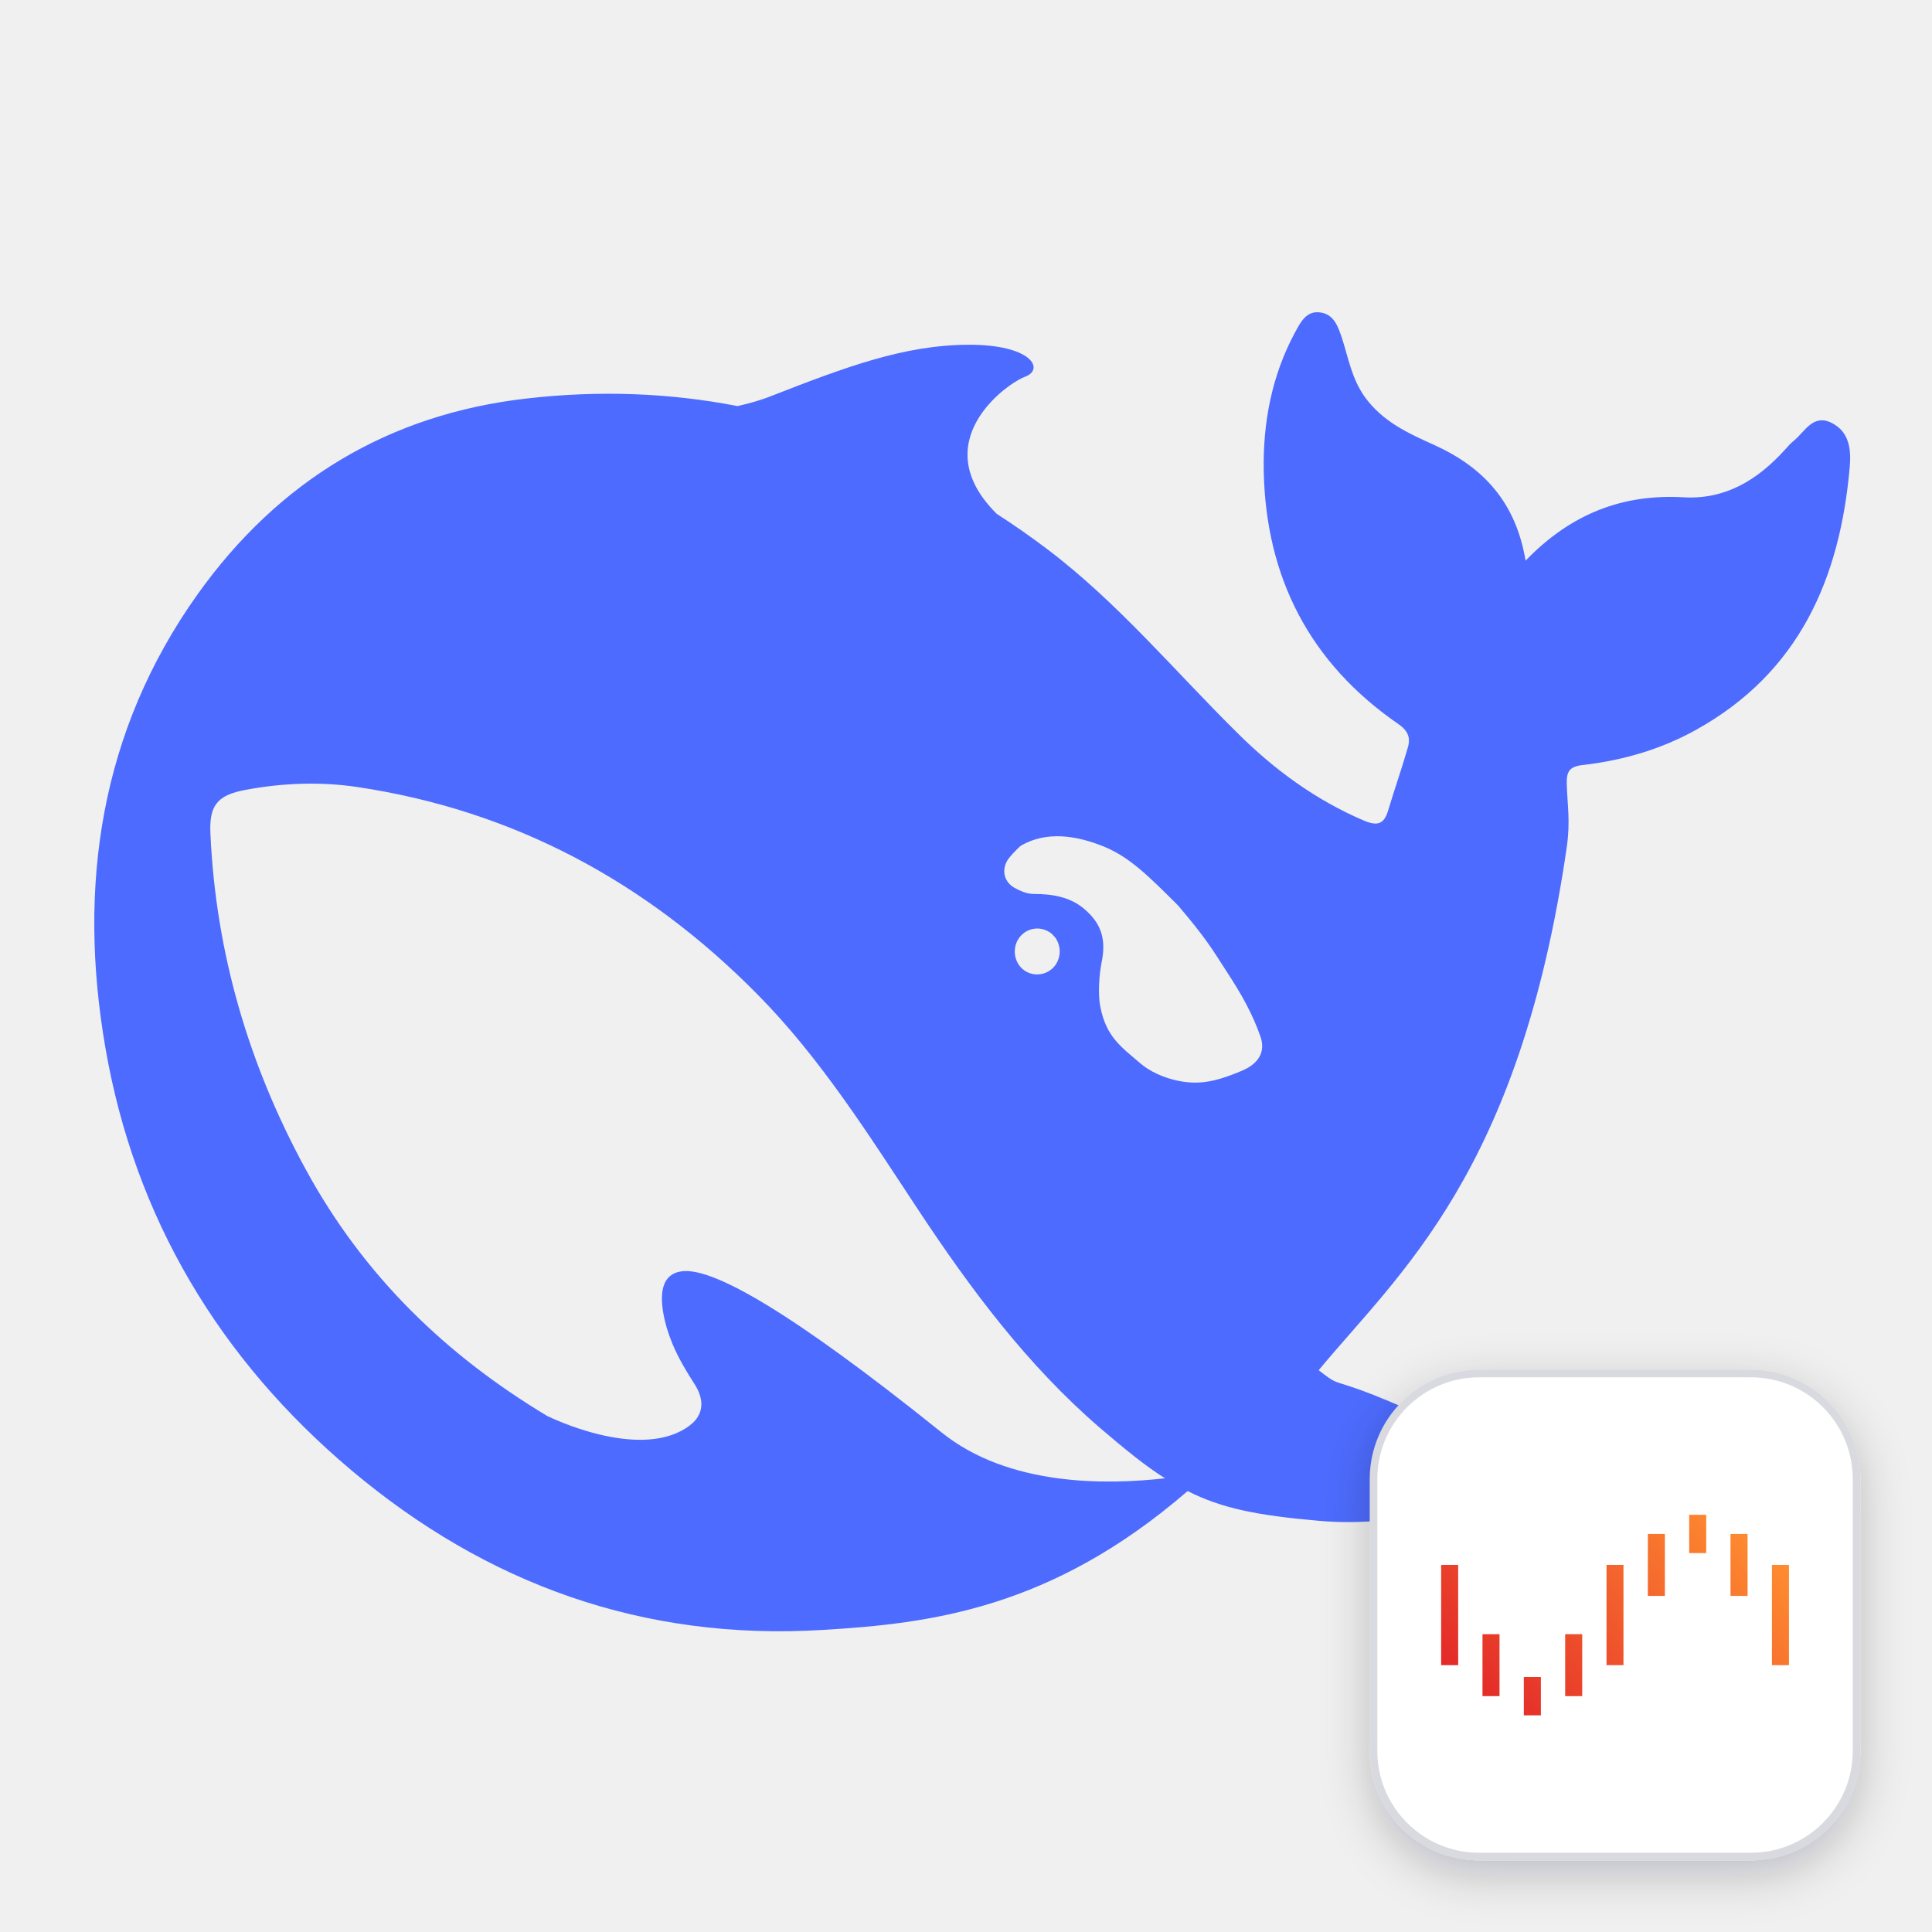
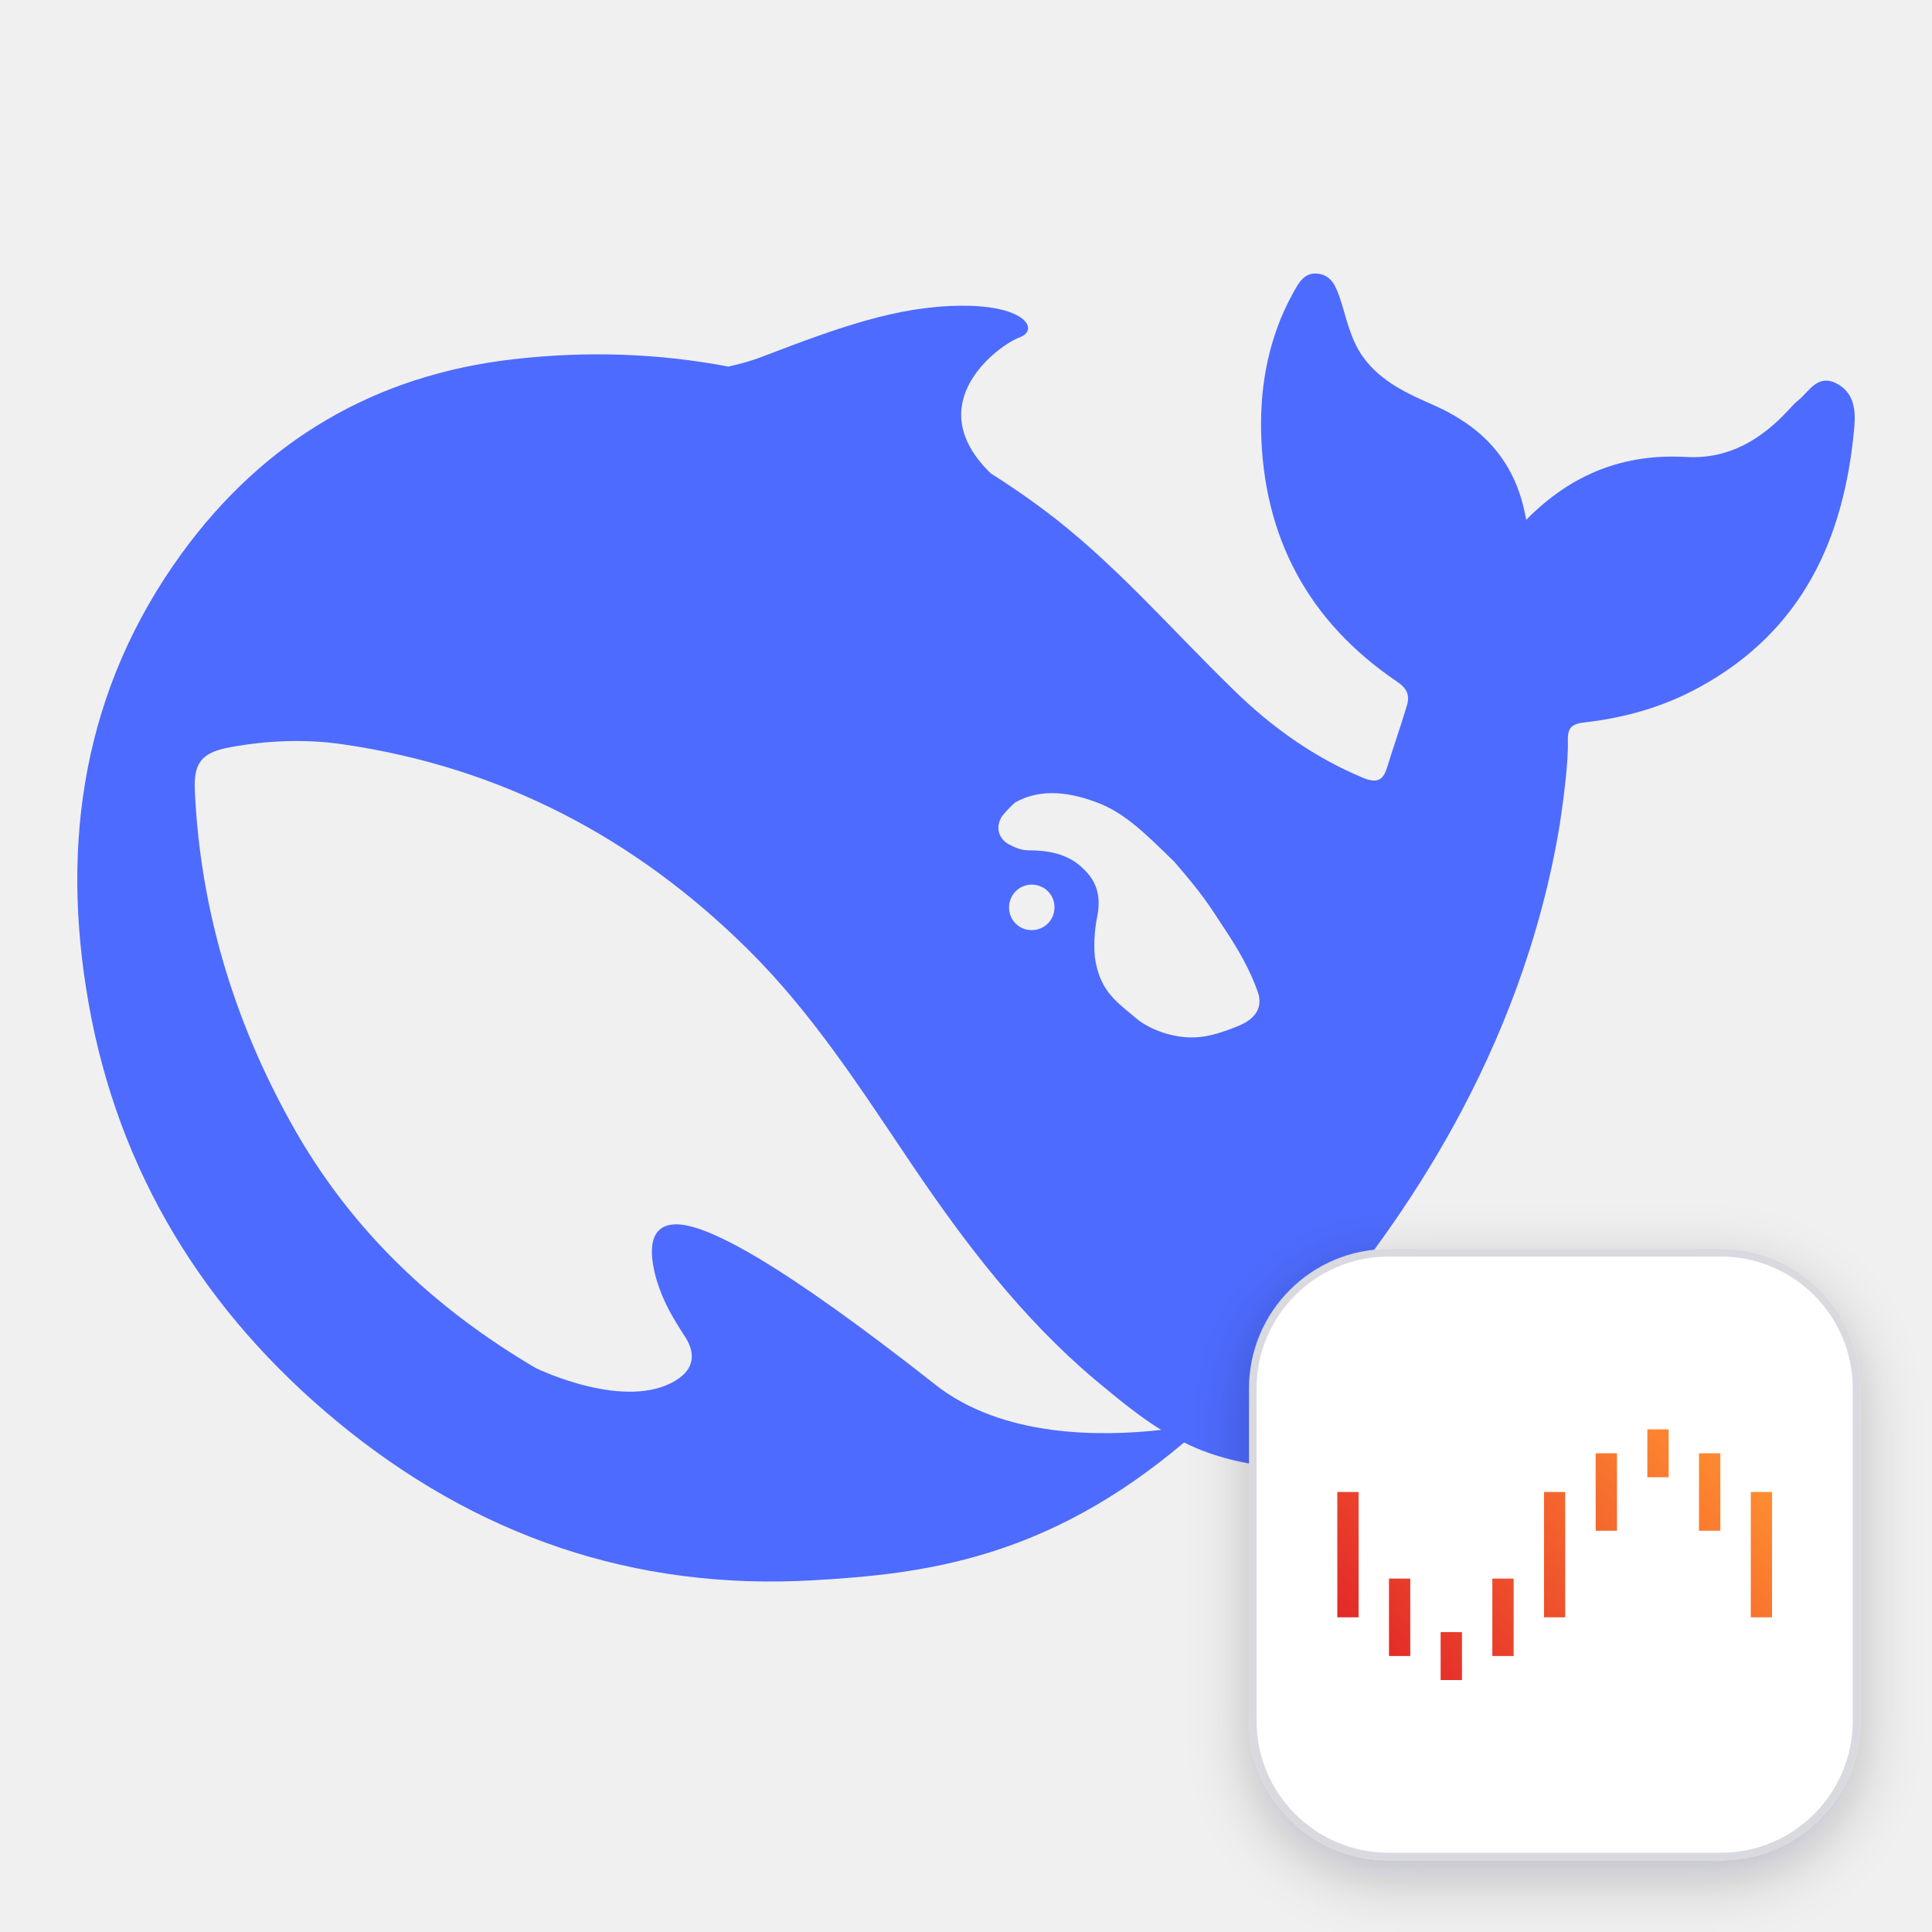
<svg xmlns="http://www.w3.org/2000/svg" width="256" height="256" viewBox="0 0 256 256" role="img" aria-label="DSH (DeepSeek Harness) for Unraid">
-   <g transform="translate(7.680 7.680) scale(4.8128)">
-     <path d="M48.835 10.048C48.323 9.792 48.102 10.28 47.803 10.528C47.701 10.608 47.614 10.712 47.527 10.808C46.779 11.624 45.905 12.16 44.762 12.096C43.092 12 41.666 12.536 40.406 13.84C40.138 12.232 39.248 11.272 37.893 10.656C37.184 10.336 36.467 10.016 35.97 9.32C35.623 8.824 35.529 8.272 35.356 7.728C35.246 7.4 35.135 7.064 34.765 7.008C34.363 6.944 34.206 7.288 34.048 7.576C33.418 8.752 33.173 10.048 33.197 11.36C33.252 14.312 34.474 16.664 36.9 18.336C37.176 18.528 37.247 18.72 37.16 19C36.995 19.576 36.797 20.136 36.624 20.712C36.514 21.08 36.349 21.16 35.962 21C34.631 20.432 33.481 19.592 32.464 18.576C30.739 16.872 29.179 14.992 27.233 13.52C26.776 13.176 26.319 12.856 25.847 12.552C23.862 10.584 26.107 8.968 26.627 8.776C27.17 8.576 26.816 7.888 25.059 7.896C23.302 7.904 21.695 8.504 19.647 9.304C19.348 9.424 19.032 9.512 18.709 9.584C16.85 9.224 14.92 9.144 12.903 9.376C9.106 9.808 6.073 11.64 3.843 14.768C1.165 18.528 0.534 22.8 1.307 27.256C2.118 31.952 4.466 35.84 8.074 38.88C11.816 42.032 16.125 43.576 21.041 43.28C24.027 43.104 27.352 42.696 31.102 39.456C32.047 39.936 33.04 40.128 34.686 40.272C35.955 40.392 37.176 40.208 38.121 40.008C39.602 39.688 39.499 38.288 38.964 38.032C34.623 35.968 35.576 36.808 34.71 36.128C36.916 33.464 40.24 30.696 41.54 21.728C41.643 21.016 41.556 20.568 41.54 19.992C41.532 19.64 41.611 19.504 42.005 19.464C43.092 19.336 44.148 19.032 45.117 18.488C47.929 16.92 49.064 14.344 49.331 11.256C49.371 10.784 49.324 10.296 48.835 10.048ZM24.326 37.84C20.12 34.464 18.079 33.352 17.236 33.4C16.448 33.448 16.59 34.368 16.763 34.968C16.944 35.56 17.181 35.968 17.512 36.488C17.74 36.832 17.898 37.344 17.283 37.728C15.928 38.584 13.573 37.44 13.462 37.384C10.721 35.736 8.428 33.56 6.813 30.584C5.253 27.72 4.348 24.648 4.198 21.368C4.158 20.576 4.387 20.296 5.159 20.152C6.175 19.96 7.223 19.92 8.239 20.072C12.533 20.712 16.189 22.672 19.253 25.776C21.002 27.544 22.325 29.656 23.689 31.72C25.138 33.912 26.698 36 28.683 37.712C29.384 38.312 29.943 38.768 30.479 39.104C28.864 39.288 26.17 39.328 24.326 37.84ZM26.343 24.6C26.343 24.248 26.619 23.968 26.966 23.968C27.044 23.968 27.115 23.984 27.178 24.008C27.265 24.04 27.344 24.088 27.407 24.16C27.517 24.272 27.58 24.432 27.58 24.6C27.58 24.952 27.304 25.232 26.957 25.232C26.611 25.232 26.343 24.952 26.343 24.6ZM32.606 27.88C32.205 28.048 31.803 28.192 31.416 28.208C30.818 28.24 30.164 27.992 29.81 27.688C29.258 27.216 28.864 26.952 28.699 26.128C28.628 25.776 28.668 25.232 28.73 24.92C28.872 24.248 28.714 23.816 28.25 23.424C27.872 23.104 27.391 23.016 26.863 23.016C26.666 23.016 26.485 22.928 26.351 22.856C26.13 22.744 25.949 22.464 26.123 22.12C26.178 22.008 26.446 21.736 26.509 21.688C27.226 21.272 28.053 21.408 28.817 21.72C29.526 22.016 30.061 22.56 30.834 23.328C31.622 24.256 31.763 24.512 32.212 25.208C32.567 25.752 32.89 26.312 33.11 26.952C33.245 27.352 33.071 27.68 32.606 27.88Z" fill="#4D6BFE" fill-rule="nonzero" />
+   <g transform="translate(10.240 36.238) scale(10.16926)">
+     <path d="M22.917 1.43C22.671 1.31 22.566 1.539 22.422 1.655C22.373 1.693 22.332 1.742 22.29 1.787C21.932 2.17 21.513 2.421 20.966 2.391C20.166 2.346 19.483 2.598 18.879 3.21C18.75 2.455 18.324 2.005 17.675 1.716C17.335 1.566 16.992 1.415 16.754 1.089C16.588 0.856 16.542 0.597 16.459 0.342C16.406 0.188 16.354 0.03 16.176 0.004C15.984 -0.026 15.908 0.135 15.833 0.27C15.531 0.822 15.414 1.43 15.425 2.046C15.452 3.432 16.037 4.535 17.199 5.32C17.331 5.41 17.365 5.5 17.324 5.632C17.244 5.902 17.15 6.165 17.067 6.435C17.014 6.608 16.935 6.646 16.75 6.57C16.112 6.304 15.561 5.909 15.074 5.433C14.248 4.633 13.5 3.751 12.568 3.06C12.349 2.898 12.13 2.748 11.903 2.605C10.952 1.682 12.028 0.923 12.277 0.833C12.537 0.739 12.367 0.416 11.526 0.42C10.684 0.424 9.914 0.706 8.933 1.081C8.789 1.138 8.638 1.179 8.484 1.213C7.593 1.044 6.668 1.006 5.702 1.115C3.883 1.318 2.43 2.178 1.362 3.646C0.079 5.41 -0.223 7.415 0.147 9.506C0.535 11.71 1.66 13.535 3.389 14.962C5.181 16.441 7.246 17.166 9.601 17.027C11.032 16.944 12.624 16.753 14.421 15.232C14.874 15.458 15.35 15.548 16.138 15.615C16.746 15.672 17.331 15.585 17.784 15.491C18.493 15.341 18.444 14.684 18.188 14.564C16.108 13.595 16.565 13.989 16.15 13.67C17.206 12.42 18.82 10.198 19.318 7.172C19.367 6.838 19.43 6.368 19.422 6.097C19.418 5.932 19.456 5.868 19.645 5.849C20.166 5.789 20.671 5.647 21.136 5.391C22.483 4.655 23.027 3.446 23.155 1.997C23.174 1.776 23.151 1.547 22.917 1.43ZM11.175 14.474C9.159 12.889 8.182 12.367 7.778 12.39C7.401 12.412 7.469 12.845 7.552 13.126C7.639 13.404 7.752 13.595 7.91 13.84C8.02 14.001 8.095 14.241 7.801 14.422C7.152 14.823 6.023 14.287 5.97 14.26C4.657 13.486 3.559 12.466 2.785 11.069C2.037 9.725 1.603 8.283 1.532 6.744C1.513 6.372 1.622 6.241 1.992 6.173C2.479 6.083 2.981 6.064 3.468 6.136C5.525 6.436 7.276 7.356 8.744 8.813C9.582 9.642 10.216 10.634 10.869 11.602C11.563 12.631 12.31 13.611 13.262 14.415C13.598 14.696 13.866 14.91 14.123 15.068C13.349 15.155 12.058 15.173 11.175 14.475L11.175 14.474ZM12.141 8.26C12.141 8.095 12.273 7.963 12.439 7.963C12.476 7.963 12.511 7.971 12.541 7.982C12.582 7.997 12.62 8.019 12.65 8.053C12.704 8.106 12.733 8.181 12.733 8.26C12.733 8.425 12.601 8.556 12.435 8.556C12.27 8.556 12.141 8.425 12.141 8.26ZM15.142 9.799C14.949 9.878 14.757 9.945 14.572 9.953C14.284 9.968 13.972 9.851 13.802 9.709C13.537 9.487 13.348 9.363 13.27 8.977C13.236 8.812 13.255 8.556 13.284 8.41C13.352 8.094 13.277 7.892 13.055 7.708C12.873 7.558 12.643 7.516 12.39 7.516C12.296 7.516 12.209 7.475 12.145 7.441C12.039 7.389 11.952 7.257 12.035 7.096C12.062 7.043 12.19 6.916 12.22 6.893C12.563 6.698 12.96 6.762 13.326 6.908C13.665 7.047 13.922 7.302 14.292 7.663C14.669 8.098 14.738 8.218 14.953 8.545C15.123 8.801 15.277 9.063 15.383 9.364C15.447 9.551 15.364 9.705 15.142 9.799Z" fill="#4D6BFE" />
  </g>
  <defs>
    <linearGradient id="unraidBars" x1="23.76" y1="81.49" x2="109.76" y2="-4.51" gradientUnits="userSpaceOnUse">
      <stop offset="0" stop-color="#e32929" />
      <stop offset="1" stop-color="#ff8d30" />
    </linearGradient>
    <filter id="badgeShadow" x="-30%" y="-30%" width="160%" height="160%">
-       <feDropShadow dx="0" dy="1.92" stdDeviation="3.20" flood-color="#0b1220" flood-opacity="0.22" />
+       <feDropShadow dx="0" dy="2.40" stdDeviation="4.00" flood-color="#0b1220" flood-opacity="0.22" />
    </filter>
  </defs>
-   <rect x="182" y="182" width="64" height="64" rx="14" ry="14" fill="#ffffff" stroke="#d9d9e0" stroke-width="1" filter="url(#badgeShadow)" />
-   <g transform="translate(190.960 200.718) scale(0.345117)">
+   <rect x="166" y="166" width="80" height="80" rx="18" ry="18" fill="#ffffff" stroke="#d9d9e0" stroke-width="1" filter="url(#badgeShadow)" />
+   <g transform="translate(177.200 189.398) scale(0.431396)">
    <path d="M63.49,19.24H70V57.73H63.49ZM6.54,57.73H0V19.24H6.54Zm25.2,4.54h6.55V77H31.74ZM15.87,45.84h6.54V69.62H15.87Zm31.75,0h6.54V69.62H47.62ZM127,19.24h6.54V57.73H127ZM101.77,14.7H95.23V0h6.54Zm15.88,16.44H111.1V7.35h6.55Zm-31.75,0H79.36V7.35H85.9Z" fill="url(#unraidBars)" />
  </g>
</svg>
